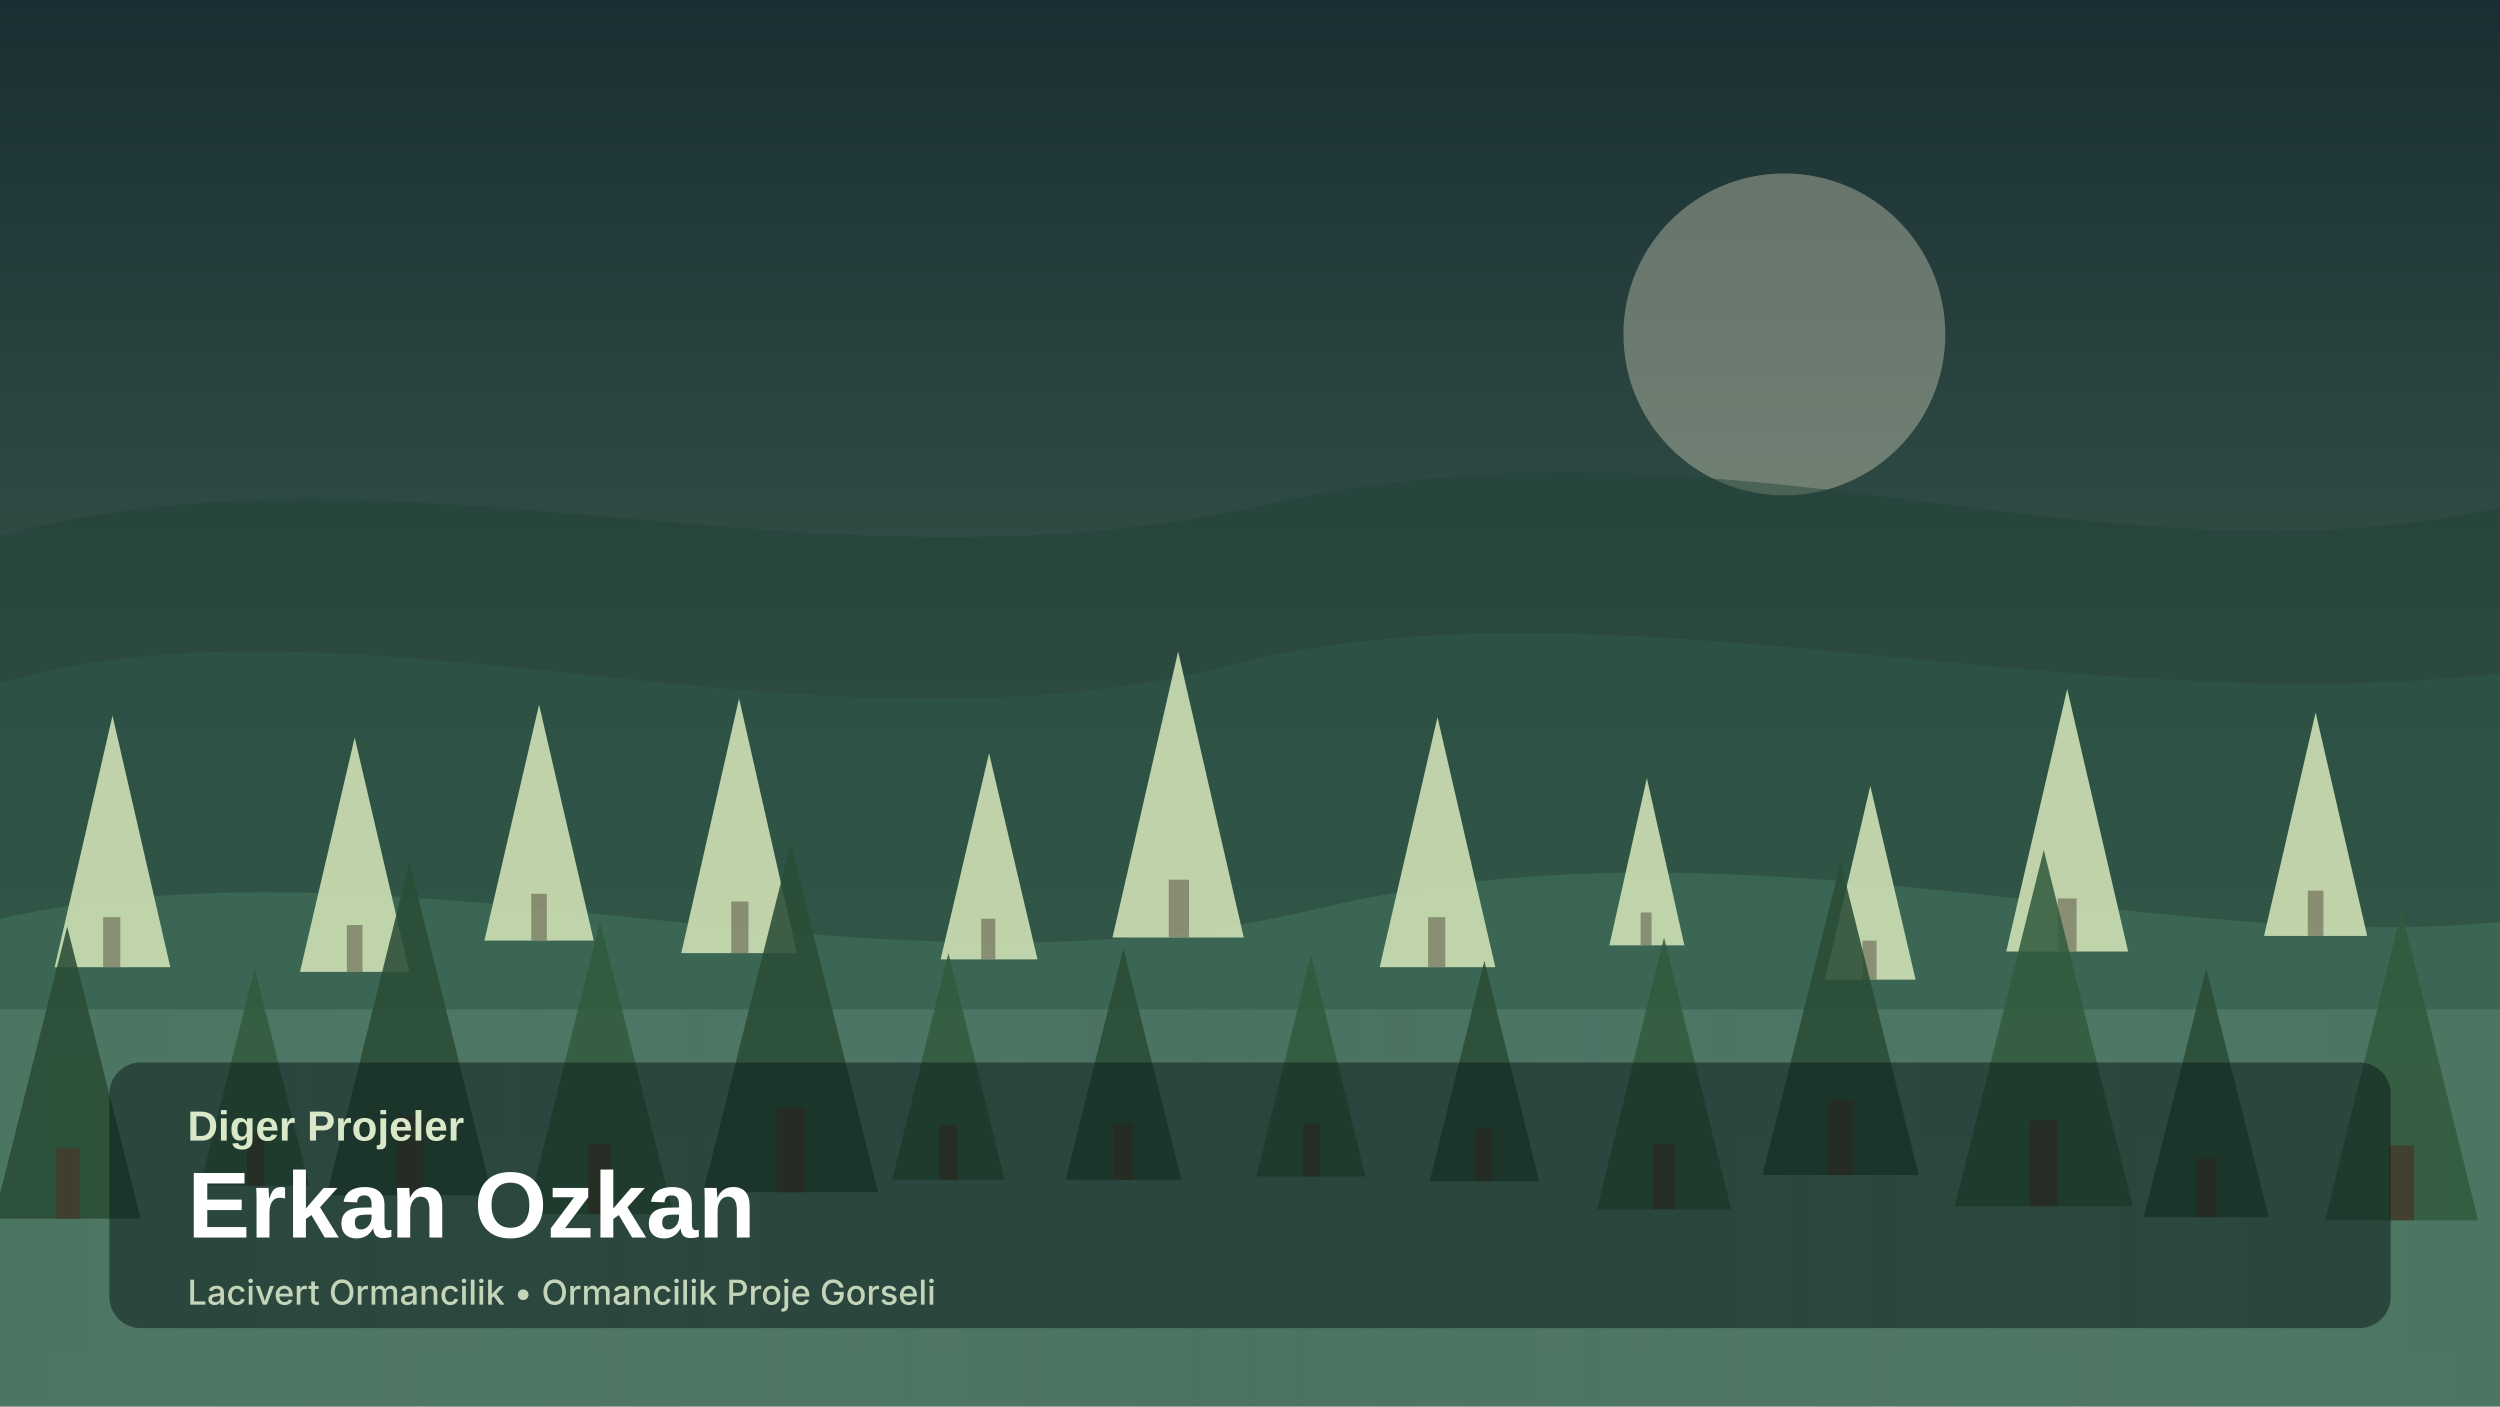
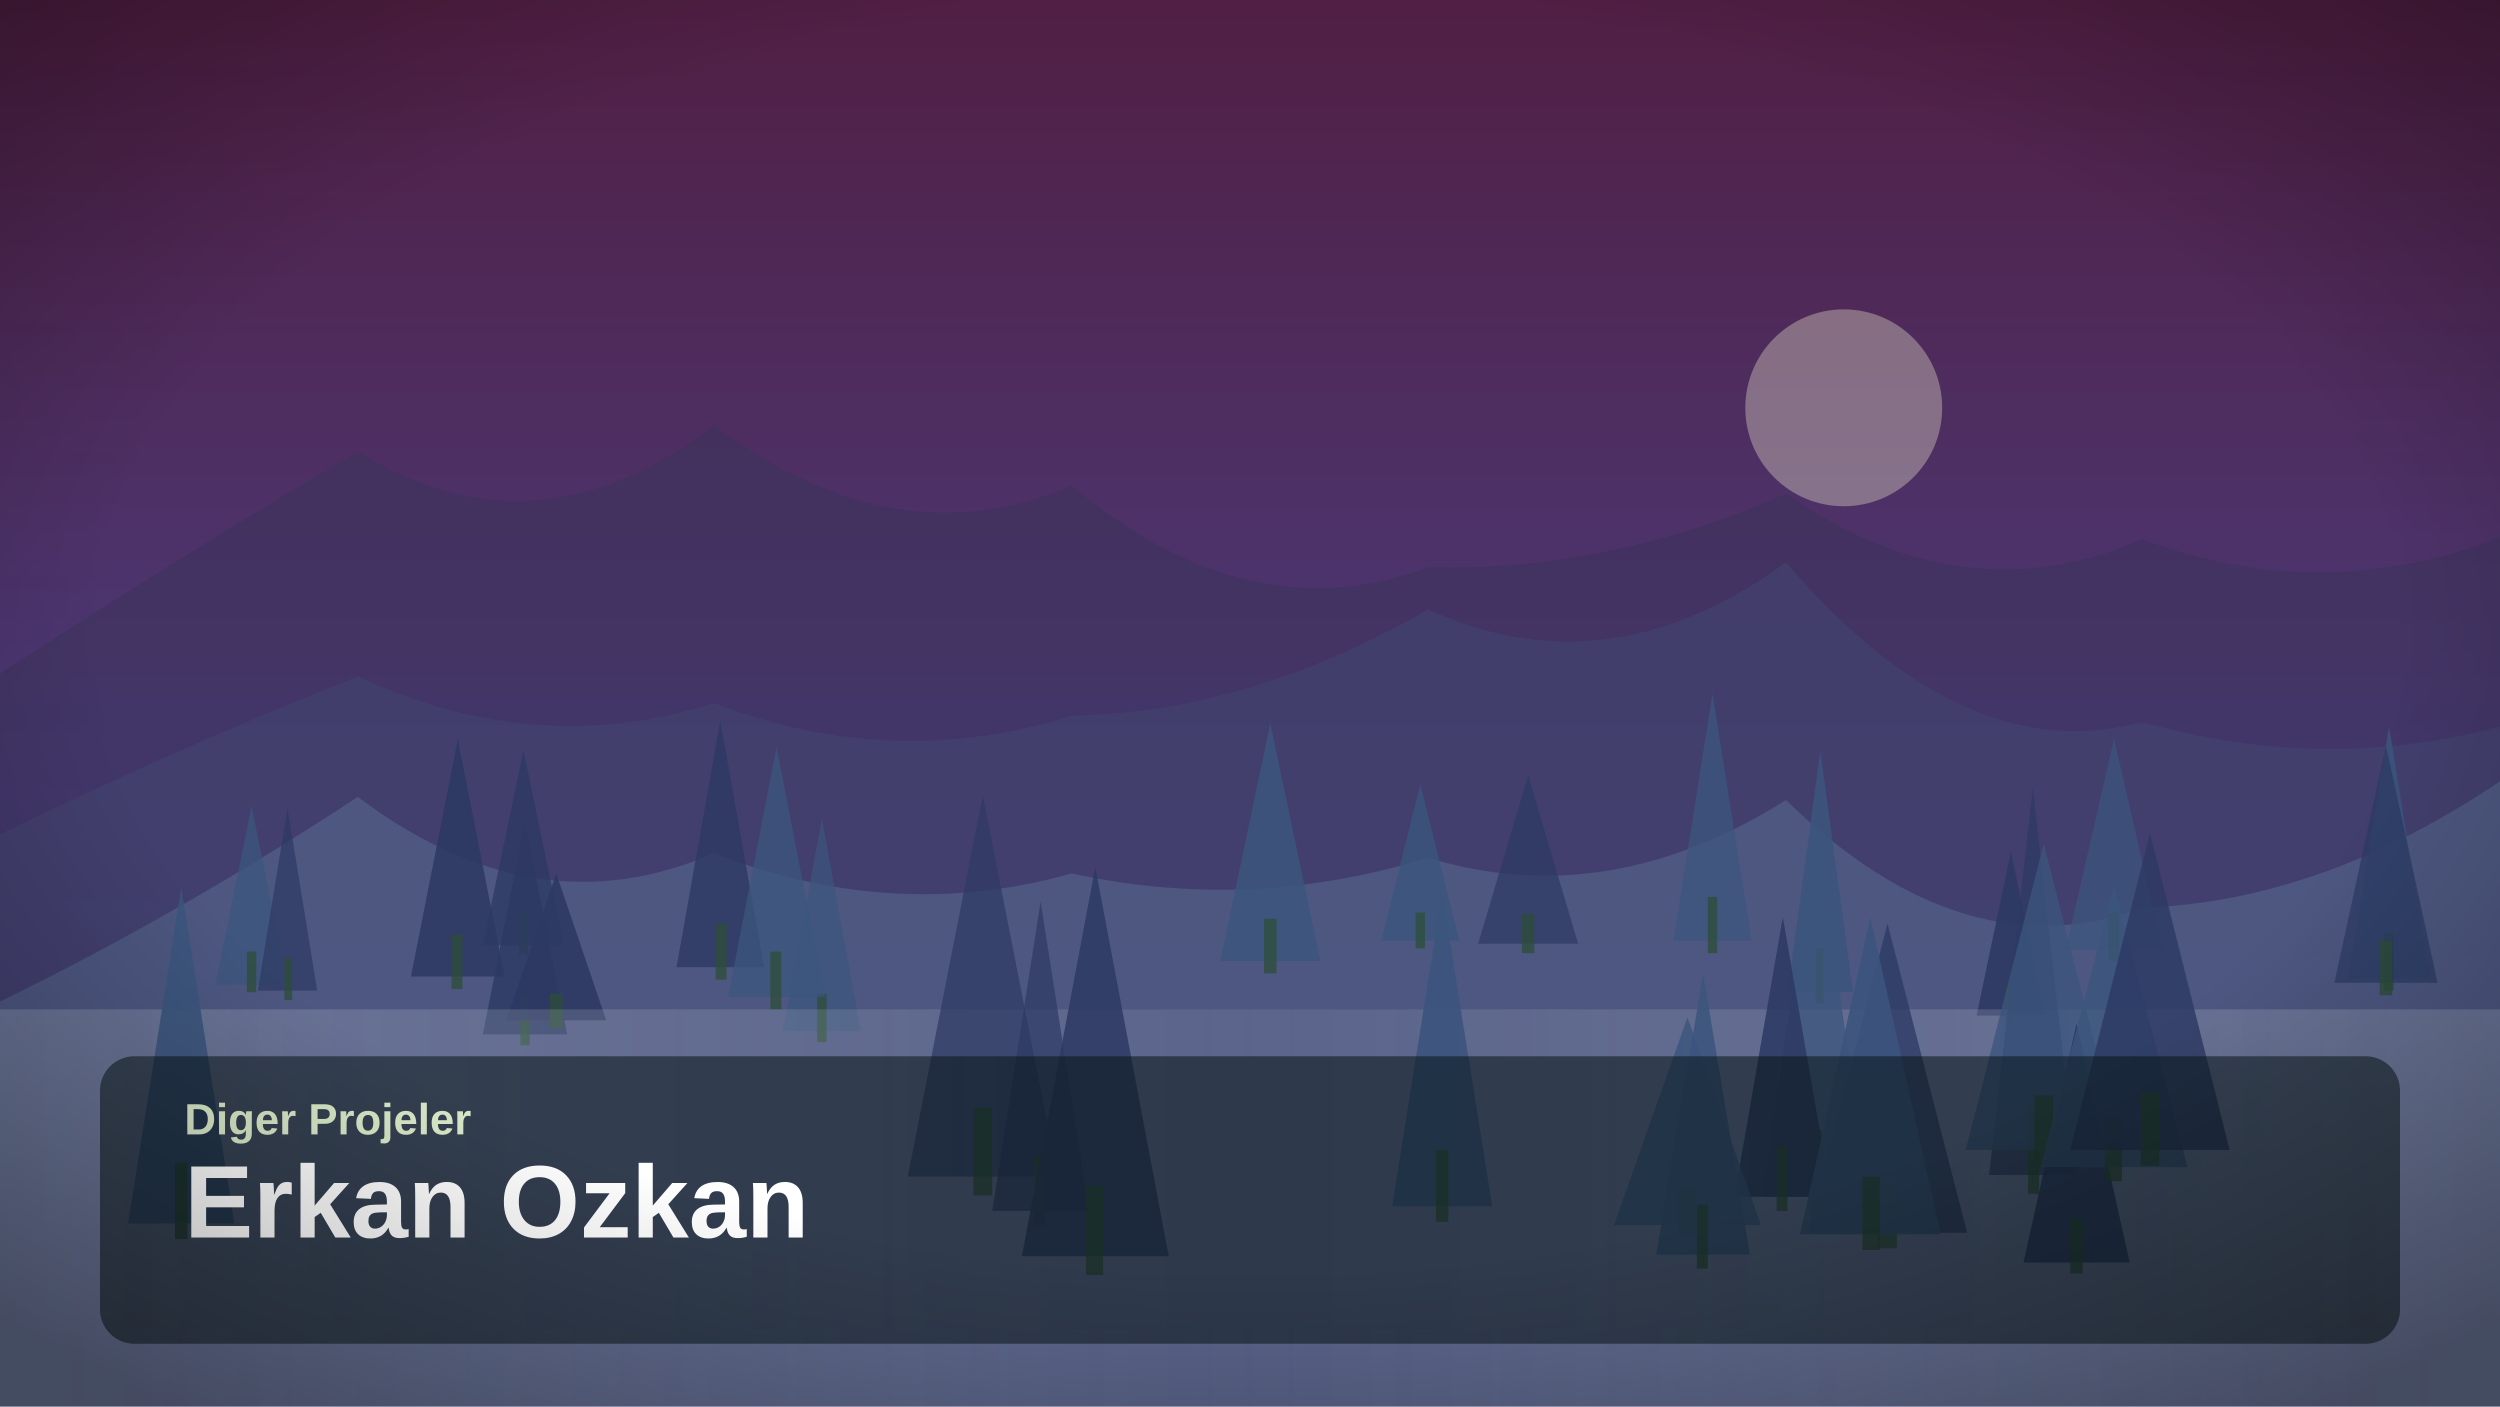
<svg xmlns="http://www.w3.org/2000/svg" viewBox="0 0 1600 900" role="img" aria-label="Erkan Ozkan">
  <defs>
    <linearGradient id="bg" x1="0" y1="0" x2="0" y2="1">
-       <stop offset="0%" stop-color="#1a2f33" />
-       <stop offset="100%" stop-color="#51785f" />
+       <stop offset="0%" stop-color="hsl(316 45% 22%)" />
+       <stop offset="100%" stop-color="hsl(234 40% 46%)" />
    </linearGradient>
    <linearGradient id="fog" x1="0" y1="0" x2="1" y2="0">
-       <stop offset="0%" stop-color="#8eb29c" stop-opacity="0.20" />
+       <stop offset="0%" stop-color="hsl(196 20% 84%)" stop-opacity="0.22" />
      <stop offset="50%" stop-color="#ffffff" stop-opacity="0.08" />
-       <stop offset="100%" stop-color="#8eb29c" stop-opacity="0.20" />
+       <stop offset="100%" stop-color="hsl(196 20% 84%)" stop-opacity="0.22" />
    </linearGradient>
+     <radialGradient id="vignette" cx="50%" cy="45%" r="70%">
+       <stop offset="65%" stop-color="rgba(0,0,0,0)" />
+       <stop offset="100%" stop-color="rgba(0,0,0,0.35)" />
+     </radialGradient>
  </defs>
  <rect width="1600" height="900" fill="url(#bg)" />
-   <circle cx="1142" cy="214" r="103" fill="#f5f0d6" opacity="0.33" />
-   <path d="M0,343 C260,273 520,388 810,323 C1110,255 1340,381 1600,325 L1600,900 L0,900 Z" fill="#203f36" opacity="0.46" />
-   <path d="M0,437 C230,371 520,495 790,425 C1030,365 1320,463 1600,431 L1600,900 L0,900 Z" fill="#2f5848" opacity="0.58" />
-   <path d="M0,588 C270,528 560,652 850,580 C1120,518 1380,612 1600,590 L1600,900 L0,900 Z" fill="#3f6c57" opacity="0.72" />
-   <g opacity="0.9">
-     <polygon points="72,458 35,619 109,619" fill="#cee0b5" opacity="0,45" />
-     <rect x="66" y="587" width="11" height="32" fill="#473628" opacity="0.45" />
-     <polygon points="227,472 192,622 262,622" fill="#cee0b5" opacity="0,48" />
-     <rect x="222" y="592" width="10" height="30" fill="#473628" opacity="0.45" />
-     <polygon points="345,451 310,602 380,602" fill="#cee0b5" opacity="0,48" />
-     <rect x="340" y="572" width="10" height="30" fill="#473628" opacity="0.45" />
-     <polygon points="473,447 436,610 510,610" fill="#cee0b5" opacity="0,41" />
-     <rect x="468" y="577" width="11" height="33" fill="#473628" opacity="0.45" />
-     <polygon points="633,482 602,614 664,614" fill="#cee0b5" opacity="0,52" />
-     <rect x="628" y="588" width="9" height="26" fill="#473628" opacity="0.45" />
-     <polygon points="754,417 712,600 796,600" fill="#cee0b5" opacity="0,40" />
-     <rect x="748" y="563" width="13" height="37" fill="#473628" opacity="0.45" />
-     <polygon points="920,459 883,619 957,619" fill="#cee0b5" opacity="0,43" />
-     <rect x="914" y="587" width="11" height="32" fill="#473628" opacity="0.45" />
-     <polygon points="1054,498 1030,605 1078,605" fill="#cee0b5" opacity="0,39" />
-     <rect x="1050" y="584" width="7" height="21" fill="#473628" opacity="0.45" />
-     <polygon points="1197,503 1168,627 1226,627" fill="#cee0b5" opacity="0,44" />
-     <rect x="1192" y="602" width="9" height="25" fill="#473628" opacity="0.45" />
-     <polygon points="1323,441 1284,609 1362,609" fill="#cee0b5" opacity="0,52" />
-     <rect x="1317" y="575" width="12" height="34" fill="#473628" opacity="0.45" />
-     <polygon points="1482,456 1449,599 1515,599" fill="#cee0b5" opacity="0,40" />
-     <rect x="1477" y="570" width="10" height="29" fill="#473628" opacity="0.45" />
+   <circle cx="1180" cy="261" r="63" fill="#f4efd4" opacity="0.34" />
+   <path d="M0 431 Q115 356 229 289 Q343 360 457 272 Q572 359 686 311 Q800 406 914 363 Q1029 366 1143 316 Q1257 395 1371 345 Q1486 388 1600 344 L1600 900 L0 900 Z" fill="hsl(251 28% 27%)" opacity="0.48" />
+   <path d="M0 534 Q115 478 229 433 Q343 486 457 450 Q572 494 686 458 Q800 456 914 390 Q1029 443 1143 360 Q1257 493 1371 462 Q1486 495 1600 465 L1600 900 L0 900 Z" fill="hsl(238 26% 35%)" opacity="0.62" />
+   <path d="M0 641 Q115 585 229 510 Q343 596 457 546 Q572 591 686 559 Q800 584 914 549 Q1029 584 1143 512 Q1257 623 1371 581 Q1486 577 1600 500 L1600 900 L0 900 Z" fill="hsl(226 24% 42%)" opacity="0.78" />
+   <g>
+     <polygon points="335,480 309,605 361,605" fill="hsl(226 38% 28%)" opacity="0.76" />
+     <rect x="332" y="582" width="6" height="29" fill="hsl(134 26% 24%)" opacity="0.72" />
+     <polygon points="1096,444 1071,602 1121,602" fill="hsl(216 36% 36%)" opacity="0.77" />
+     <rect x="1093" y="574" width="6" height="36" fill="hsl(134 26% 24%)" opacity="0.72" />
+     <polygon points="1529,465 1503,626 1555,626" fill="hsl(216 36% 36%)" opacity="0.88" />
+     <rect x="1526" y="597" width="6" height="37" fill="hsl(134 26% 24%)" opacity="0.72" />
+     <polygon points="909,502 884,602 934,602" fill="hsl(216 36% 36%)" opacity="0.81" />
+     <rect x="906" y="584" width="6" height="23" fill="hsl(134 26% 24%)" opacity="0.72" />
+     <polygon points="1287,545 1265,650 1309,650" fill="hsl(226 38% 28%)" opacity="0.90" />
+     <rect x="1284" y="631" width="5" height="24" fill="hsl(134 26% 24%)" opacity="0.72" />
+     <polygon points="293,473 263,625 323,625" fill="hsl(226 38% 28%)" opacity="0.86" />
+     <rect x="289" y="598" width="7" height="35" fill="hsl(134 26% 24%)" opacity="0.72" />
+     <polygon points="161,516 138,630 184,630" fill="hsl(216 36% 36%)" opacity="0.76" />
+     <rect x="158" y="609" width="6" height="26" fill="hsl(134 26% 24%)" opacity="0.72" />
+     <polygon points="1353,473 1322,608 1384,608" fill="hsl(216 36% 36%)" opacity="0.74" />
+     <rect x="1349" y="584" width="7" height="31" fill="hsl(134 26% 24%)" opacity="0.72" />
+     <polygon points="813,463 781,615 845,615" fill="hsl(216 36% 36%)" opacity="0.86" />
+     <rect x="809" y="588" width="8" height="35" fill="hsl(134 26% 24%)" opacity="0.72" />
+     <polygon points="978,496 946,604 1010,604" fill="hsl(226 38% 28%)" opacity="0.69" />
+     <rect x="974" y="585" width="8" height="25" fill="hsl(134 26% 24%)" opacity="0.72" />
+     <polygon points="461,461 433,619 489,619" fill="hsl(226 38% 28%)" opacity="0.79" />
+     <rect x="458" y="591" width="7" height="36" fill="hsl(134 26% 24%)" opacity="0.72" />
+     <polygon points="336,526 309,662 363,662" fill="hsl(226 38% 28%)" opacity="0.82" />
+     <rect x="333" y="638" width="6" height="31" fill="hsl(134 26% 24%)" opacity="0.72" />
+     <polygon points="1165,481 1144,635 1186,635" fill="hsl(216 36% 36%)" opacity="0.88" />
+     <rect x="1162" y="607" width="5" height="35" fill="hsl(134 26% 24%)" opacity="0.72" />
+     <polygon points="356,559 324,653 388,653" fill="hsl(226 38% 28%)" opacity="0.88" />
+     <rect x="352" y="636" width="8" height="22" fill="hsl(134 26% 24%)" opacity="0.72" />
+     <polygon points="526,524 501,660 551,660" fill="hsl(216 36% 36%)" opacity="0.68" />
+     <rect x="523" y="636" width="6" height="31" fill="hsl(134 26% 24%)" opacity="0.72" />
+     <polygon points="1527,477 1494,629 1560,629" fill="hsl(226 38% 28%)" opacity="0.73" />
+     <rect x="1523" y="602" width="8" height="35" fill="hsl(134 26% 24%)" opacity="0.72" />
+     <polygon points="184,517 165,634 203,634" fill="hsl(226 38% 28%)" opacity="0.69" />
+     <rect x="182" y="613" width="5" height="27" fill="hsl(134 26% 24%)" opacity="0.72" />
+     <polygon points="497,478 466,638 528,638" fill="hsl(216 36% 36%)" opacity="0.75" />
+     <rect x="493" y="609" width="7" height="37" fill="hsl(134 26% 24%)" opacity="0.72" />
  </g>
  <rect y="646" width="1600" height="254" fill="url(#fog)" />
  <g>
-     <polygon points="43,593 -4,780 90,780" fill="#284b34" opacity="0.86" />
-     <rect x="36" y="735" width="15" height="45" fill="#473628" opacity="0.72" />
-     <polygon points="163,620 128,759 198,759" fill="#315a3e" opacity="0.86" />
-     <rect x="158" y="726" width="11" height="33" fill="#473628" opacity="0.72" />
-     <polygon points="262,552 209,765 315,765" fill="#284b34" opacity="0.86" />
-     <rect x="254" y="714" width="17" height="51" fill="#473628" opacity="0.72" />
-     <polygon points="384,590 337,777 431,777" fill="#315a3e" opacity="0.86" />
-     <rect x="376" y="732" width="15" height="45" fill="#473628" opacity="0.72" />
-     <polygon points="506,540 450,763 562,763" fill="#284b34" opacity="0.86" />
-     <rect x="497" y="709" width="18" height="54" fill="#473628" opacity="0.72" />
-     <polygon points="607,610 571,755 643,755" fill="#315a3e" opacity="0.86" />
-     <rect x="601" y="720" width="12" height="35" fill="#473628" opacity="0.72" />
-     <polygon points="719,607 682,755 756,755" fill="#284b34" opacity="0.86" />
-     <rect x="713" y="719" width="12" height="36" fill="#473628" opacity="0.72" />
-     <polygon points="839,611 804,753 874,753" fill="#315a3e" opacity="0.86" />
-     <rect x="834" y="719" width="11" height="34" fill="#473628" opacity="0.72" />
-     <polygon points="950,615 915,756 985,756" fill="#284b34" opacity="0.86" />
-     <rect x="944" y="722" width="11" height="34" fill="#473628" opacity="0.72" />
-     <polygon points="1065,600 1022,774 1108,774" fill="#315a3e" opacity="0.86" />
-     <rect x="1058" y="732" width="14" height="42" fill="#473628" opacity="0.72" />
-     <polygon points="1178,552 1128,752 1228,752" fill="#284b34" opacity="0.86" />
-     <rect x="1170" y="704" width="16" height="48" fill="#473628" opacity="0.72" />
-     <polygon points="1308,544 1251,772 1365,772" fill="#315a3e" opacity="0.86" />
-     <rect x="1299" y="717" width="18" height="55" fill="#473628" opacity="0.72" />
-     <polygon points="1412,620 1372,779 1452,779" fill="#284b34" opacity="0.86" />
-     <rect x="1406" y="741" width="13" height="38" fill="#473628" opacity="0.72" />
-     <polygon points="1537,583 1488,781 1586,781" fill="#315a3e" opacity="0.86" />
-     <rect x="1529" y="733" width="16" height="48" fill="#473628" opacity="0.72" />
+     <polygon points="1162,527 1128,766 1196,766" fill="hsl(216 36% 36%)" opacity="0.76" />
+     <rect x="1158" y="723" width="8" height="55" fill="hsl(134 26% 24%)" opacity="0.72" />
+     <polygon points="1208,591 1157,789 1259,789" fill="hsl(226 38% 28%)" opacity="0.76" />
+     <rect x="1202" y="753" width="12" height="46" fill="hsl(134 26% 24%)" opacity="0.72" />
+     <polygon points="629,509 581,753 677,753" fill="hsl(226 38% 28%)" opacity="0.70" />
+     <rect x="623" y="709" width="12" height="56" fill="hsl(134 26% 24%)" opacity="0.72" />
+     <polygon points="1301,504 1273,752 1329,752" fill="hsl(226 38% 28%)" opacity="0.72" />
+     <rect x="1298" y="707" width="7" height="57" fill="hsl(134 26% 24%)" opacity="0.72" />
+     <polygon points="1141,587 1110,766 1172,766" fill="hsl(226 38% 28%)" opacity="0.86" />
+     <rect x="1137" y="734" width="7" height="41" fill="hsl(134 26% 24%)" opacity="0.72" />
+     <polygon points="1308,540 1258,736 1358,736" fill="hsl(216 36% 36%)" opacity="0.78" />
+     <rect x="1302" y="701" width="12" height="45" fill="hsl(134 26% 24%)" opacity="0.72" />
+     <polygon points="1329,655 1295,808 1363,808" fill="hsl(226 38% 28%)" opacity="0.88" />
+     <rect x="1325" y="780" width="8" height="35" fill="hsl(134 26% 24%)" opacity="0.72" />
+     <polygon points="666,577 635,775 697,775" fill="hsl(226 38% 28%)" opacity="0.69" />
+     <rect x="662" y="739" width="7" height="46" fill="hsl(134 26% 24%)" opacity="0.72" />
+     <polygon points="116,568 82,783 150,783" fill="hsl(216 36% 36%)" opacity="0.90" />
+     <rect x="112" y="744" width="8" height="49" fill="hsl(134 26% 24%)" opacity="0.72" />
+     <polygon points="701,555 654,804 748,804" fill="hsl(226 38% 28%)" opacity="0.84" />
+     <rect x="695" y="759" width="11" height="57" fill="hsl(134 26% 24%)" opacity="0.72" />
+     <polygon points="1080,651 1033,784 1127,784" fill="hsl(216 36% 36%)" opacity="0.82" />
+     <rect x="1074" y="760" width="11" height="31" fill="hsl(134 26% 24%)" opacity="0.72" />
+     <polygon points="1197,587 1152,790 1242,790" fill="hsl(216 36% 36%)" opacity="0.91" />
+     <rect x="1192" y="753" width="11" height="47" fill="hsl(134 26% 24%)" opacity="0.72" />
+     <polygon points="1353,567 1306,747 1400,747" fill="hsl(216 36% 36%)" opacity="0.81" />
+     <rect x="1347" y="715" width="11" height="41" fill="hsl(134 26% 24%)" opacity="0.72" />
+     <polygon points="1376,533 1325,736 1427,736" fill="hsl(226 38% 28%)" opacity="0.82" />
+     <rect x="1370" y="699" width="12" height="47" fill="hsl(134 26% 24%)" opacity="0.72" />
+     <polygon points="923,571 891,772 955,772" fill="hsl(216 36% 36%)" opacity="0.91" />
+     <rect x="919" y="736" width="8" height="46" fill="hsl(134 26% 24%)" opacity="0.72" />
+     <polygon points="1090,623 1060,803 1120,803" fill="hsl(216 36% 36%)" opacity="0.86" />
+     <rect x="1086" y="771" width="7" height="41" fill="hsl(134 26% 24%)" opacity="0.72" />
  </g>
-   <rect x="70" y="680" width="1460" height="170" rx="20" fill="#0b1a1a" opacity="0.52" />
-   <text x="120" y="730" fill="#d9e8c8" font-family="Poppins, Arial, sans-serif" font-size="27" font-weight="700">Diger Projeler</text>
-   <text x="120" y="792" fill="#ffffff" font-family="Poppins, Arial, sans-serif" font-size="60" font-weight="800">Erkan Ozkan</text>
-   <text x="120" y="835" fill="#c3d4b9" font-family="Inter, Arial, sans-serif" font-size="22" font-weight="500">Lacivert Ormancilik • Ormancilik Proje Gorseli</text>
+   <rect x="64" y="676" width="1472" height="184" rx="22" fill="#081517" opacity="0.54" />
+   <text x="118" y="726" fill="#d9e8c8" font-family="Poppins, Arial, sans-serif" font-size="28" font-weight="700">Diger Projeler</text>
+   <text x="118" y="792" fill="#ffffff" font-family="Poppins, Arial, sans-serif" font-size="66.0" font-weight="800">Erkan Ozkan</text>
+   <rect width="1600" height="900" fill="url(#vignette)" />
</svg>
